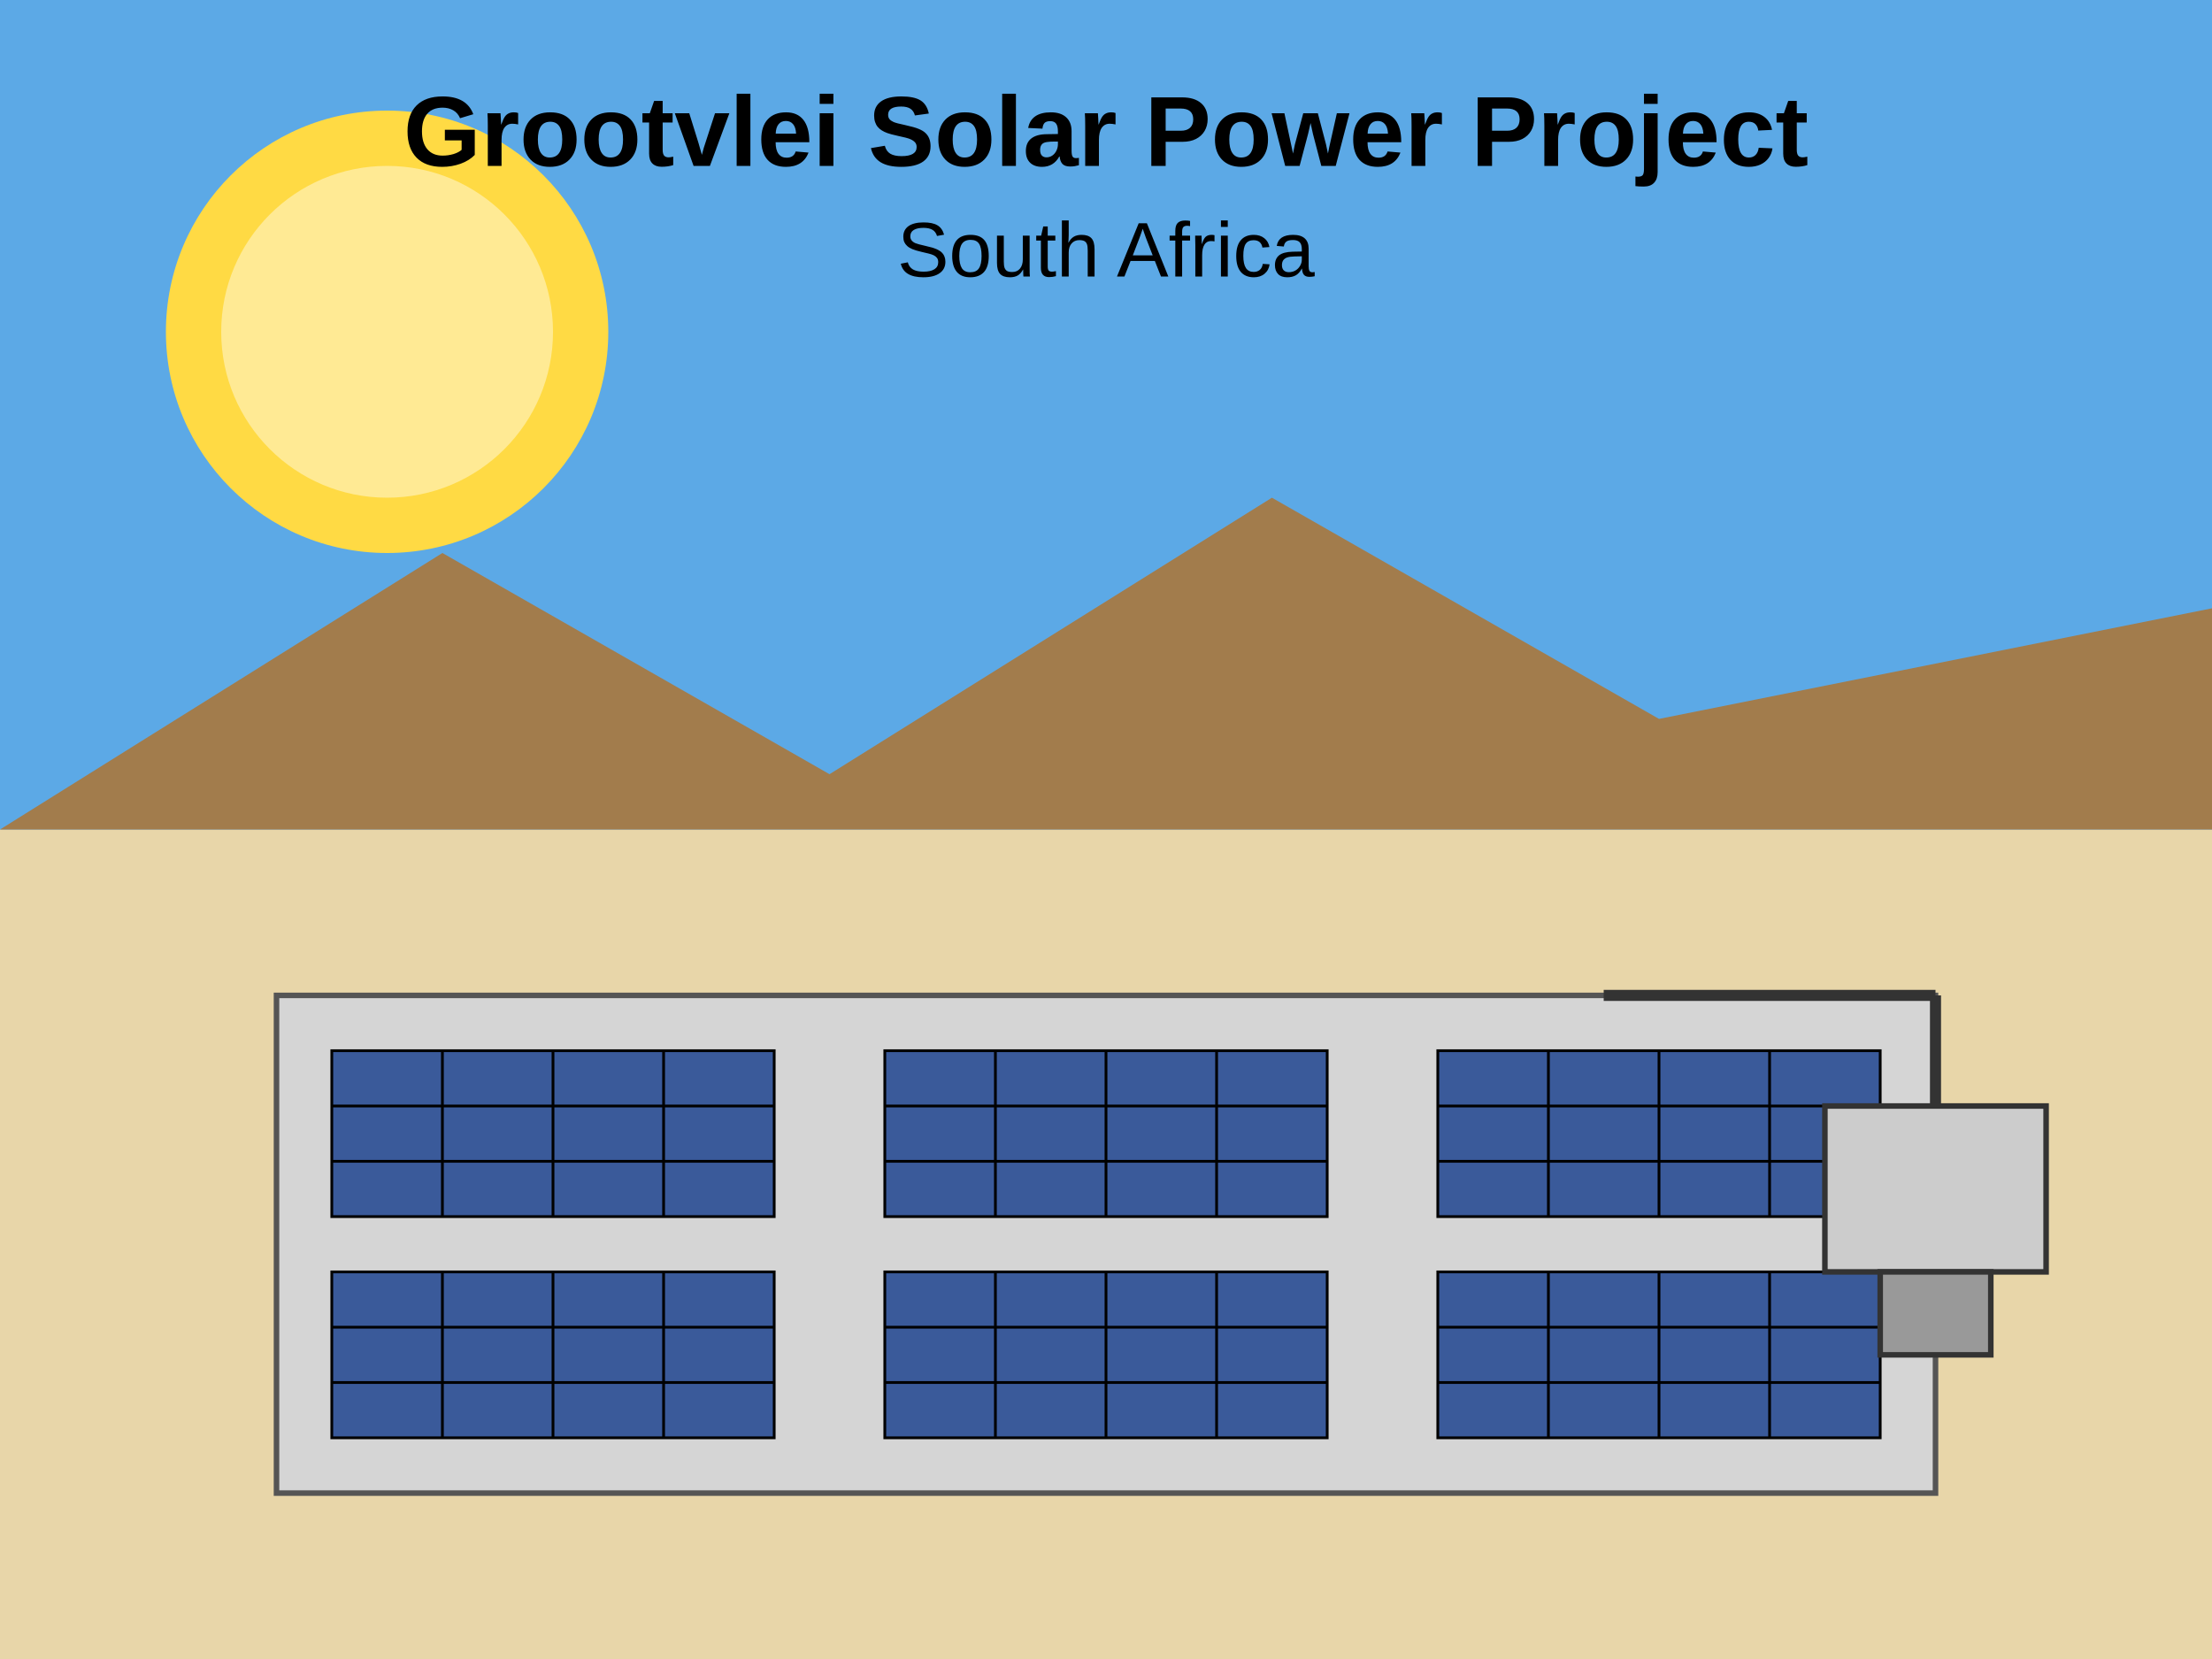
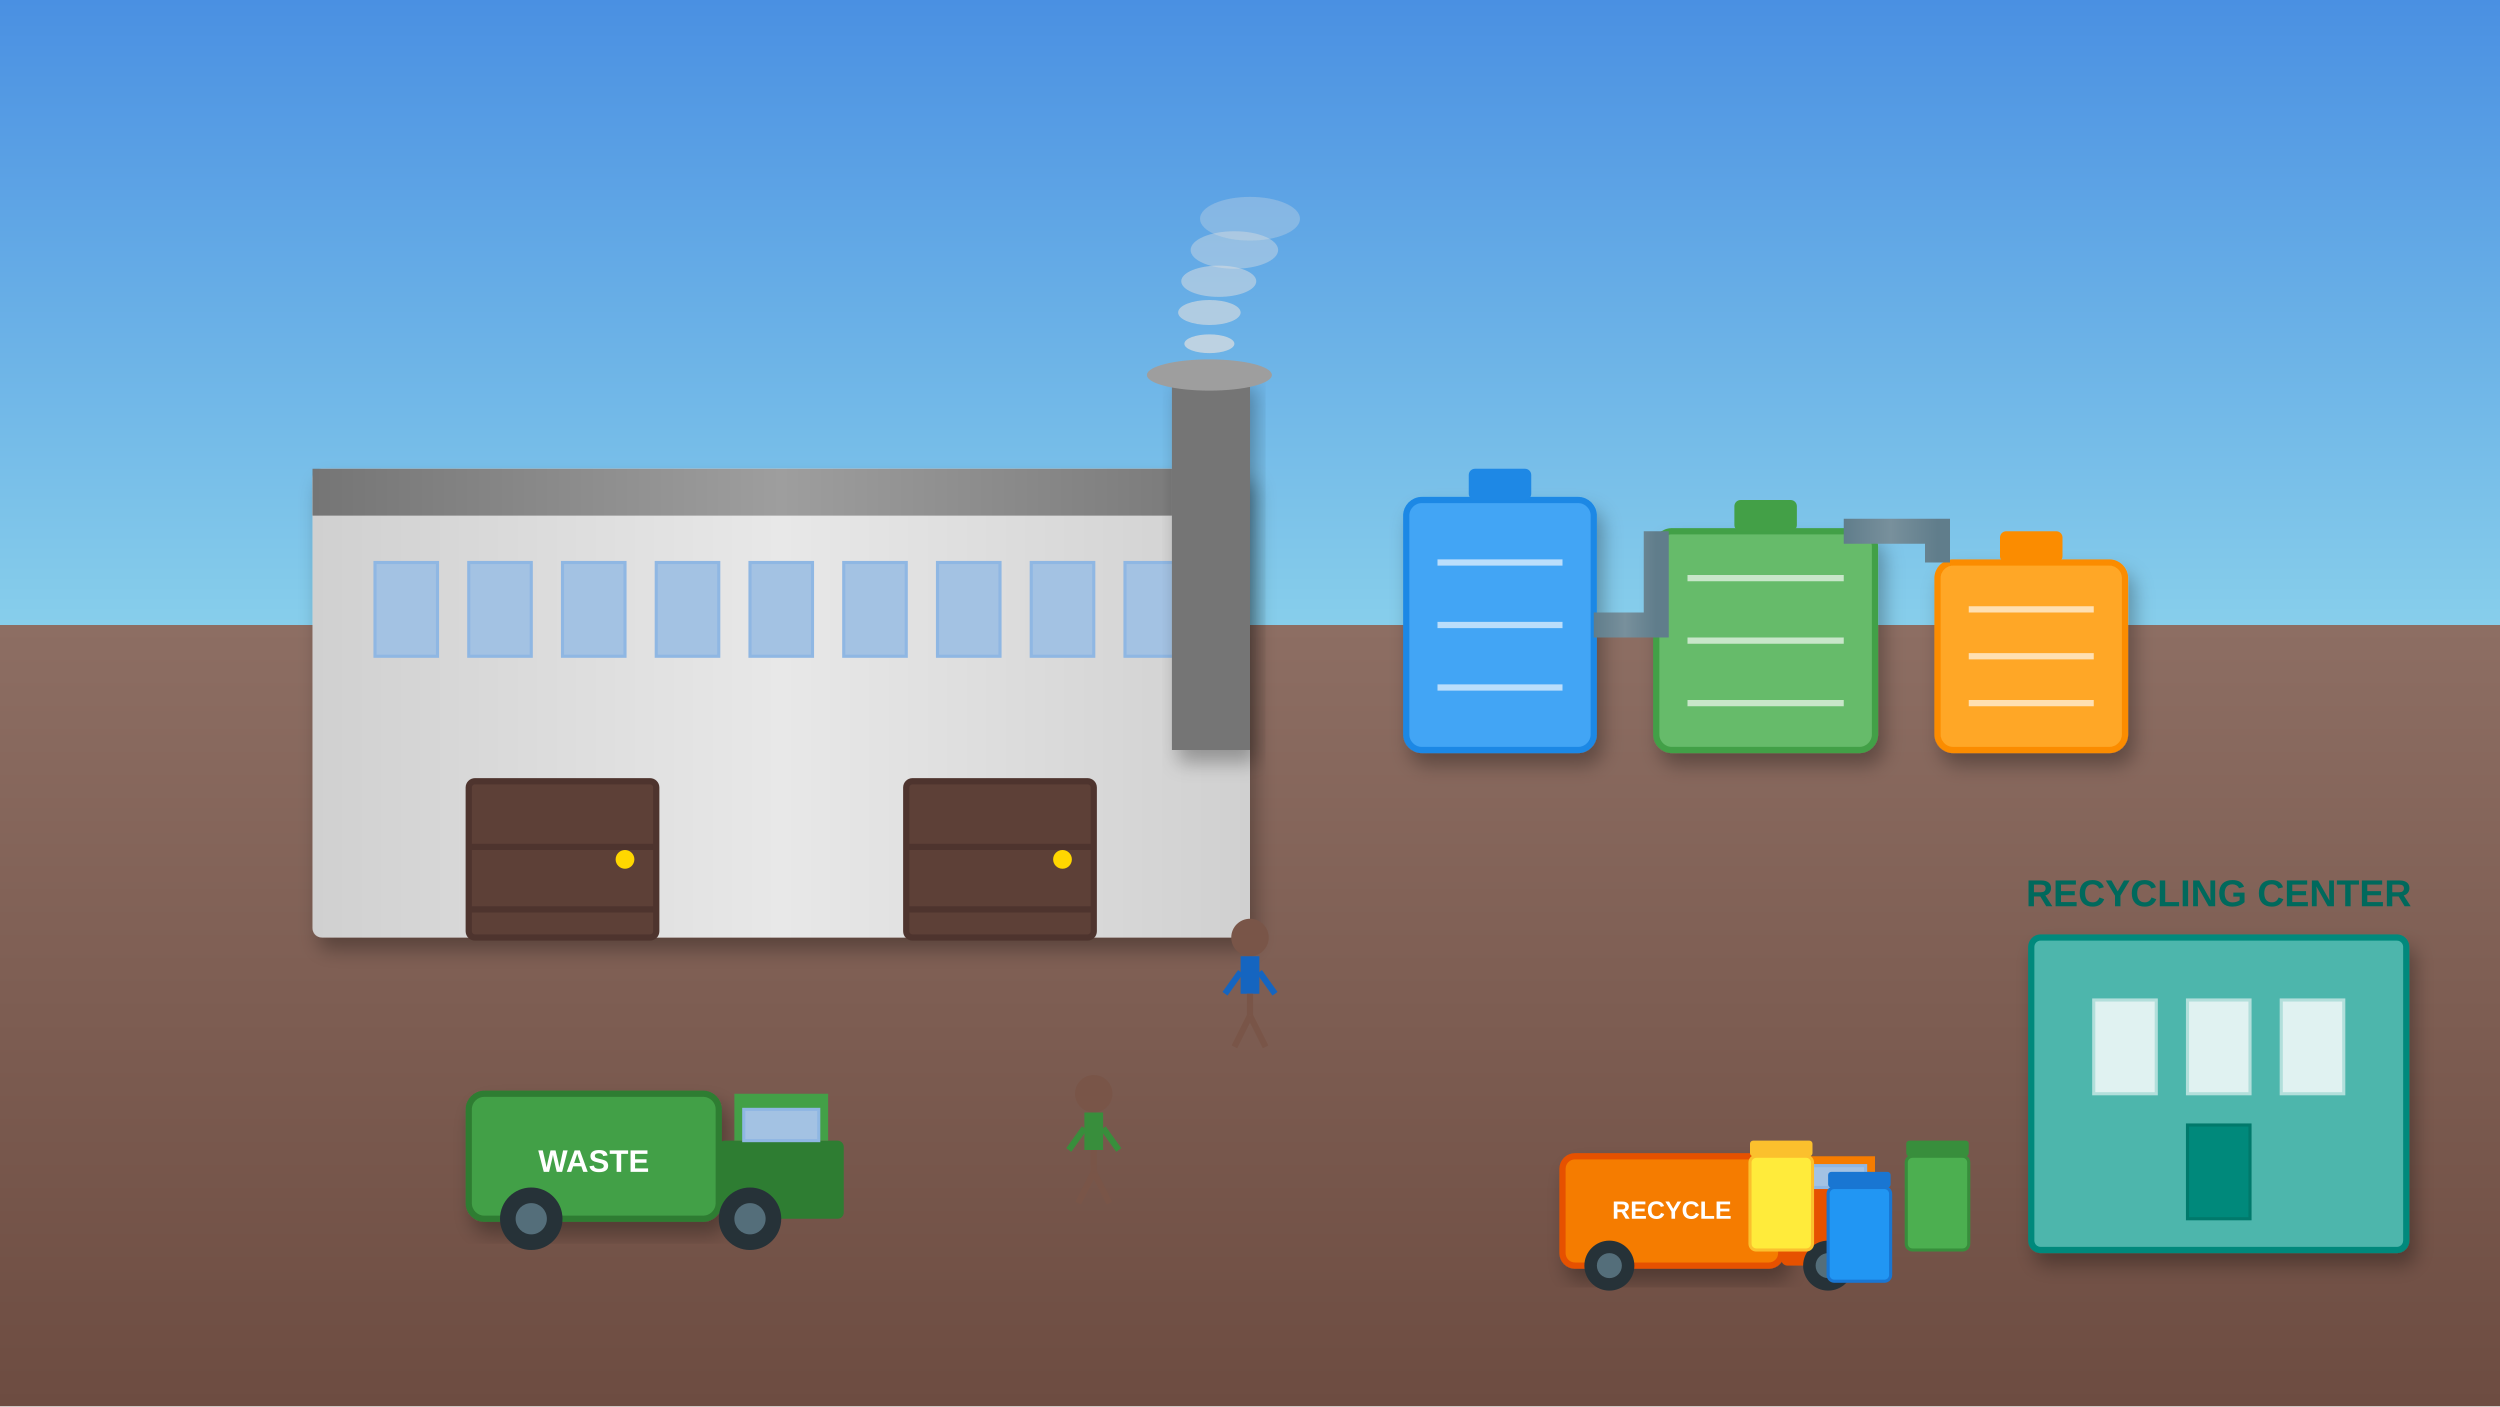
- <svg xmlns="http://www.w3.org/2000/svg" width="400" height="300" viewBox="0 0 400 300">
-   <rect width="400" height="300" fill="#e8d6a9" />
-   <rect width="400" height="150" fill="#5ca9e6" />
-   <circle cx="70" cy="60" r="40" fill="#ffda44" />
-   <circle cx="70" cy="60" r="30" fill="#ffea94" />
-   <path d="M0,150 L80,100 L150,140 L230,90 L300,130 L400,110 L400,150 Z" fill="#a27c4c" />
-   <g transform="translate(50, 180)">
-     <rect width="300" height="90" fill="#d5d5d5" stroke="#555" stroke-width="1" />
-     <g>
-       <rect x="10" y="10" width="80" height="30" fill="#3a5a9a" stroke="#000" stroke-width="0.5" />
-       <rect x="110" y="10" width="80" height="30" fill="#3a5a9a" stroke="#000" stroke-width="0.5" />
-       <rect x="210" y="10" width="80" height="30" fill="#3a5a9a" stroke="#000" stroke-width="0.5" />
-       <rect x="10" y="50" width="80" height="30" fill="#3a5a9a" stroke="#000" stroke-width="0.5" />
-       <rect x="110" y="50" width="80" height="30" fill="#3a5a9a" stroke="#000" stroke-width="0.5" />
-       <rect x="210" y="50" width="80" height="30" fill="#3a5a9a" stroke="#000" stroke-width="0.5" />
-     </g>
-     <g stroke="#000" stroke-width="0.5">
-       <line x1="10" y1="20" x2="90" y2="20" />
-       <line x1="10" y1="30" x2="90" y2="30" />
-       <line x1="30" y1="10" x2="30" y2="40" />
-       <line x1="50" y1="10" x2="50" y2="40" />
-       <line x1="70" y1="10" x2="70" y2="40" />
-       <line x1="110" y1="20" x2="190" y2="20" />
-       <line x1="110" y1="30" x2="190" y2="30" />
-       <line x1="130" y1="10" x2="130" y2="40" />
-       <line x1="150" y1="10" x2="150" y2="40" />
-       <line x1="170" y1="10" x2="170" y2="40" />
-       <line x1="210" y1="20" x2="290" y2="20" />
-       <line x1="210" y1="30" x2="290" y2="30" />
-       <line x1="230" y1="10" x2="230" y2="40" />
-       <line x1="250" y1="10" x2="250" y2="40" />
-       <line x1="270" y1="10" x2="270" y2="40" />
-       <line x1="10" y1="60" x2="90" y2="60" />
-       <line x1="10" y1="70" x2="90" y2="70" />
-       <line x1="30" y1="50" x2="30" y2="80" />
-       <line x1="50" y1="50" x2="50" y2="80" />
-       <line x1="70" y1="50" x2="70" y2="80" />
-       <line x1="110" y1="60" x2="190" y2="60" />
-       <line x1="110" y1="70" x2="190" y2="70" />
-       <line x1="130" y1="50" x2="130" y2="80" />
-       <line x1="150" y1="50" x2="150" y2="80" />
-       <line x1="170" y1="50" x2="170" y2="80" />
-       <line x1="210" y1="60" x2="290" y2="60" />
-       <line x1="210" y1="70" x2="290" y2="70" />
-       <line x1="230" y1="50" x2="230" y2="80" />
-       <line x1="250" y1="50" x2="250" y2="80" />
-       <line x1="270" y1="50" x2="270" y2="80" />
-     </g>
+ <svg xmlns="http://www.w3.org/2000/svg" width="800" height="450" viewBox="0 0 800 450">
+   <defs>
+     <linearGradient id="skyGradient" x1="0%" y1="0%" x2="0%" y2="100%">
+       <stop offset="0%" style="stop-color:#4a90e2;stop-opacity:1" />
+       <stop offset="100%" style="stop-color:#87ceeb;stop-opacity:1" />
+     </linearGradient>
+     <linearGradient id="groundGradient" x1="0%" y1="0%" x2="0%" y2="100%">
+       <stop offset="0%" style="stop-color:#8d6e63;stop-opacity:1" />
+       <stop offset="100%" style="stop-color:#6d4c41;stop-opacity:1" />
+     </linearGradient>
+     <linearGradient id="facilityGradient" x1="0%" y1="0%" x2="100%" y2="0%">
+       <stop offset="0%" style="stop-color:#d0d0d0;stop-opacity:1" />
+       <stop offset="50%" style="stop-color:#e8e8e8;stop-opacity:1" />
+       <stop offset="100%" style="stop-color:#d0d0d0;stop-opacity:1" />
+     </linearGradient>
+     <linearGradient id="roofGradient" x1="0%" y1="0%" x2="100%" y2="0%">
+       <stop offset="0%" style="stop-color:#757575;stop-opacity:1" />
+       <stop offset="50%" style="stop-color:#9e9e9e;stop-opacity:1" />
+       <stop offset="100%" style="stop-color:#757575;stop-opacity:1" />
+     </linearGradient>
+     <linearGradient id="tankGradient" x1="0%" y1="0%" x2="100%" y2="100%">
+       <stop offset="0%" style="stop-color:#4CAF50;stop-opacity:1" />
+       <stop offset="100%" style="stop-color:#2E7D32;stop-opacity:1" />
+     </linearGradient>
+     <linearGradient id="pipeGradient" x1="0%" y1="0%" x2="100%" y2="0%">
+       <stop offset="0%" style="stop-color:#607D8B;stop-opacity:1" />
+       <stop offset="50%" style="stop-color:#78909C;stop-opacity:1" />
+       <stop offset="100%" style="stop-color:#607D8B;stop-opacity:1" />
+     </linearGradient>
+     <filter id="shadow" x="-20%" y="-20%" width="140%" height="140%">
+       <feGaussianBlur in="SourceAlpha" stdDeviation="3" />
+       <feOffset dx="2" dy="4" result="offsetblur" />
+       <feComponentTransfer>
+         <feFuncA type="linear" slope="0.3" />
+       </feComponentTransfer>
+       <feMerge>
+         <feMergeNode />
+         <feMergeNode in="SourceGraphic" />
+       </feMerge>
+     </filter>
+   </defs>
+   <rect width="800" height="200" fill="url(#skyGradient)" />
+   <rect y="200" width="800" height="250" fill="url(#groundGradient)" />
+   <rect x="100" y="150" width="300" height="150" rx="3" ry="3" fill="url(#facilityGradient)" filter="url(#shadow)" />
+   <rect x="100" y="150" width="300" height="15" fill="url(#roofGradient)" />
+   <rect x="120" y="180" width="20" height="30" fill="#a3c2e3" stroke="#8fb7e3" stroke-width="1" />
+   <rect x="150" y="180" width="20" height="30" fill="#a3c2e3" stroke="#8fb7e3" stroke-width="1" />
+   <rect x="180" y="180" width="20" height="30" fill="#a3c2e3" stroke="#8fb7e3" stroke-width="1" />
+   <rect x="210" y="180" width="20" height="30" fill="#a3c2e3" stroke="#8fb7e3" stroke-width="1" />
+   <rect x="240" y="180" width="20" height="30" fill="#a3c2e3" stroke="#8fb7e3" stroke-width="1" />
+   <rect x="270" y="180" width="20" height="30" fill="#a3c2e3" stroke="#8fb7e3" stroke-width="1" />
+   <rect x="300" y="180" width="20" height="30" fill="#a3c2e3" stroke="#8fb7e3" stroke-width="1" />
+   <rect x="330" y="180" width="20" height="30" fill="#a3c2e3" stroke="#8fb7e3" stroke-width="1" />
+   <rect x="360" y="180" width="20" height="30" fill="#a3c2e3" stroke="#8fb7e3" stroke-width="1" />
+   <rect x="150" y="250" width="60" height="50" rx="2" ry="2" fill="#5d4037" stroke="#4e342e" stroke-width="2" />
+   <rect x="150" y="270" width="60" height="2" fill="#4e342e" />
+   <rect x="150" y="290" width="60" height="2" fill="#4e342e" />
+   <circle cx="200" cy="275" r="3" fill="#ffd700" />
+   <rect x="290" y="250" width="60" height="50" rx="2" ry="2" fill="#5d4037" stroke="#4e342e" stroke-width="2" />
+   <rect x="290" y="270" width="60" height="2" fill="#4e342e" />
+   <rect x="290" y="290" width="60" height="2" fill="#4e342e" />
+   <circle cx="340" cy="275" r="3" fill="#ffd700" />
+   <rect x="375" y="120" width="25" height="120" fill="#757575" filter="url(#shadow)" />
+   <ellipse cx="387" cy="120" rx="20" ry="5" fill="#9e9e9e" />
+   <ellipse cx="387" cy="110" rx="8" ry="3" fill="#e0e0e0" opacity="0.7" />
+   <ellipse cx="387" cy="100" rx="10" ry="4" fill="#e0e0e0" opacity="0.6" />
+   <ellipse cx="390" cy="90" rx="12" ry="5" fill="#e0e0e0" opacity="0.5" />
+   <ellipse cx="395" cy="80" rx="14" ry="6" fill="#e0e0e0" opacity="0.4" />
+   <ellipse cx="400" cy="70" rx="16" ry="7" fill="#e0e0e0" opacity="0.3" />
+   <g transform="translate(450, 160)">
+     <rect x="0" y="0" width="60" height="80" rx="5" ry="5" fill="#42a5f5" stroke="#1e88e5" stroke-width="2" filter="url(#shadow)" />
+     <rect x="20" y="-10" width="20" height="10" rx="2" ry="2" fill="#1e88e5" />
+     <line x1="10" y1="20" x2="50" y2="20" stroke="#bbdefb" stroke-width="2" />
+     <line x1="10" y1="40" x2="50" y2="40" stroke="#bbdefb" stroke-width="2" />
+     <line x1="10" y1="60" x2="50" y2="60" stroke="#bbdefb" stroke-width="2" />
+     <rect x="80" y="10" width="70" height="70" rx="5" ry="5" fill="#66bb6a" stroke="#43a047" stroke-width="2" filter="url(#shadow)" />
+     <rect x="105" y="0" width="20" height="10" rx="2" ry="2" fill="#43a047" />
+     <line x1="90" y1="25" x2="140" y2="25" stroke="#c8e6c9" stroke-width="2" />
+     <line x1="90" y1="45" x2="140" y2="45" stroke="#c8e6c9" stroke-width="2" />
+     <line x1="90" y1="65" x2="140" y2="65" stroke="#c8e6c9" stroke-width="2" />
+     <rect x="170" y="20" width="60" height="60" rx="5" ry="5" fill="#ffa726" stroke="#fb8c00" stroke-width="2" filter="url(#shadow)" />
+     <rect x="190" y="10" width="20" height="10" rx="2" ry="2" fill="#fb8c00" />
+     <line x1="180" y1="35" x2="220" y2="35" stroke="#ffe0b2" stroke-width="2" />
+     <line x1="180" y1="50" x2="220" y2="50" stroke="#ffe0b2" stroke-width="2" />
+     <line x1="180" y1="65" x2="220" y2="65" stroke="#ffe0b2" stroke-width="2" />
  </g>
-   <rect x="330" y="200" width="40" height="30" fill="#ccc" stroke="#333" stroke-width="1" />
-   <rect x="340" y="230" width="20" height="15" fill="#999" stroke="#333" stroke-width="1" />
-   <line x1="350" y1="200" x2="350" y2="180" stroke="#333" stroke-width="2" />
-   <line x1="350" y1="180" x2="290" y2="180" stroke="#333" stroke-width="2" />
-   <text x="200" y="30" font-family="Arial" font-size="18" font-weight="bold" text-anchor="middle" fill="#000">
-     Grootvlei Solar Power Project
-   </text>
-   <text x="200" y="50" font-family="Arial" font-size="14" text-anchor="middle" fill="#000">
-     South Africa
-   </text>
+   <path d="M400,200 L450,200" stroke="url(#pipeGradient)" stroke-width="8" fill="none" />
+   <path d="M510,200 L530,200 L530,170" stroke="url(#pipeGradient)" stroke-width="8" fill="none" />
+   <path d="M530,170 L590,170" stroke="url(#pipeGradient)" stroke-width="8" fill="none" />
+   <path d="M590,170 L620,170 L620,180" stroke="url(#pipeGradient)" stroke-width="8" fill="none" />
+   <path d="M620,180 L680,180" stroke="url(#pipeGradient)" stroke-width="8" fill="none" />
+   <g transform="translate(150, 350)">
+     <rect x="0" y="0" width="80" height="40" rx="5" ry="5" fill="#43a047" stroke="#2e7d32" stroke-width="2" filter="url(#shadow)" />
+     <rect x="80" y="15" width="40" height="25" rx="2" ry="2" fill="#2e7d32" />
+     <rect x="85" y="0" width="30" height="15" fill="#43a047" />
+     <rect x="88" y="5" width="24" height="10" fill="#a3c2e3" stroke="#8fb7e3" stroke-width="1" />
+     <circle cx="20" cy="40" r="10" fill="#263238" />
+     <circle cx="20" cy="40" r="5" fill="#546e7a" />
+     <circle cx="90" cy="40" r="10" fill="#263238" />
+     <circle cx="90" cy="40" r="5" fill="#546e7a" />
+     <text x="40" y="25" font-family="Arial" font-weight="bold" font-size="10" fill="white" text-anchor="middle">WASTE</text>
+   </g>
+   <g transform="translate(500, 370)">
+     <rect x="0" y="0" width="70" height="35" rx="4" ry="4" fill="#f57c00" stroke="#e65100" stroke-width="2" filter="url(#shadow)" />
+     <rect x="70" y="10" width="35" height="25" rx="2" ry="2" fill="#e65100" />
+     <rect x="75" y="0" width="25" height="10" fill="#f57c00" />
+     <rect x="78" y="3" width="19" height="7" fill="#a3c2e3" stroke="#8fb7e3" stroke-width="1" />
+     <circle cx="15" cy="35" r="8" fill="#263238" />
+     <circle cx="15" cy="35" r="4" fill="#546e7a" />
+     <circle cx="85" cy="35" r="8" fill="#263238" />
+     <circle cx="85" cy="35" r="4" fill="#546e7a" />
+     <text x="35" y="20" font-family="Arial" font-weight="bold" font-size="8" fill="white" text-anchor="middle">RECYCLE</text>
+   </g>
+   <rect x="650" y="300" width="120" height="100" rx="3" ry="3" fill="#4db6ac" stroke="#00897b" stroke-width="2" filter="url(#shadow)" />
+   <rect x="670" y="320" width="20" height="30" fill="#e0f2f1" stroke="#b2dfdb" stroke-width="1" />
+   <rect x="700" y="320" width="20" height="30" fill="#e0f2f1" stroke="#b2dfdb" stroke-width="1" />
+   <rect x="730" y="320" width="20" height="30" fill="#e0f2f1" stroke="#b2dfdb" stroke-width="1" />
+   <rect x="700" y="360" width="20" height="30" fill="#00897b" stroke="#00796b" stroke-width="1" />
+   <text x="710" y="290" font-family="Arial" font-weight="bold" font-size="12" fill="#00695c" text-anchor="middle">RECYCLING CENTER</text>
+   <rect x="610" y="370" width="20" height="30" rx="2" ry="2" fill="#4caf50" stroke="#388e3c" stroke-width="1" />
+   <rect x="610" y="365" width="20" height="5" rx="1" ry="1" fill="#388e3c" />
+   <rect x="585" y="380" width="20" height="30" rx="2" ry="2" fill="#2196f3" stroke="#1976d2" stroke-width="1" />
+   <rect x="585" y="375" width="20" height="5" rx="1" ry="1" fill="#1976d2" />
+   <rect x="560" y="370" width="20" height="30" rx="2" ry="2" fill="#ffeb3b" stroke="#fbc02d" stroke-width="1" />
+   <rect x="560" y="365" width="20" height="5" rx="1" ry="1" fill="#fbc02d" />
+   <g transform="translate(400, 300)">
+     <circle cx="0" cy="0" r="6" fill="#795548" />
+     <rect x="-3" y="6" width="6" height="12" fill="#1565c0" />
+     <line x1="-3" y1="11" x2="-8" y2="18" stroke="#1565c0" stroke-width="2" />
+     <line x1="3" y1="11" x2="8" y2="18" stroke="#1565c0" stroke-width="2" />
+     <line x1="0" y1="18" x2="0" y2="25" stroke="#795548" stroke-width="2" />
+     <line x1="0" y1="25" x2="-5" y2="35" stroke="#795548" stroke-width="2" />
+     <line x1="0" y1="25" x2="5" y2="35" stroke="#795548" stroke-width="2" />
+   </g>
+   <g transform="translate(350, 350)">
+     <circle cx="0" cy="0" r="6" fill="#795548" />
+     <rect x="-3" y="6" width="6" height="12" fill="#388e3c" />
+     <line x1="-3" y1="11" x2="-8" y2="18" stroke="#388e3c" stroke-width="2" />
+     <line x1="3" y1="11" x2="8" y2="18" stroke="#388e3c" stroke-width="2" />
+     <line x1="0" y1="18" x2="0" y2="25" stroke="#795548" stroke-width="2" />
+     <line x1="0" y1="25" x2="-5" y2="35" stroke="#795548" stroke-width="2" />
+     <line x1="0" y1="25" x2="5" y2="35" stroke="#795548" stroke-width="2" />
+   </g>
</svg>
